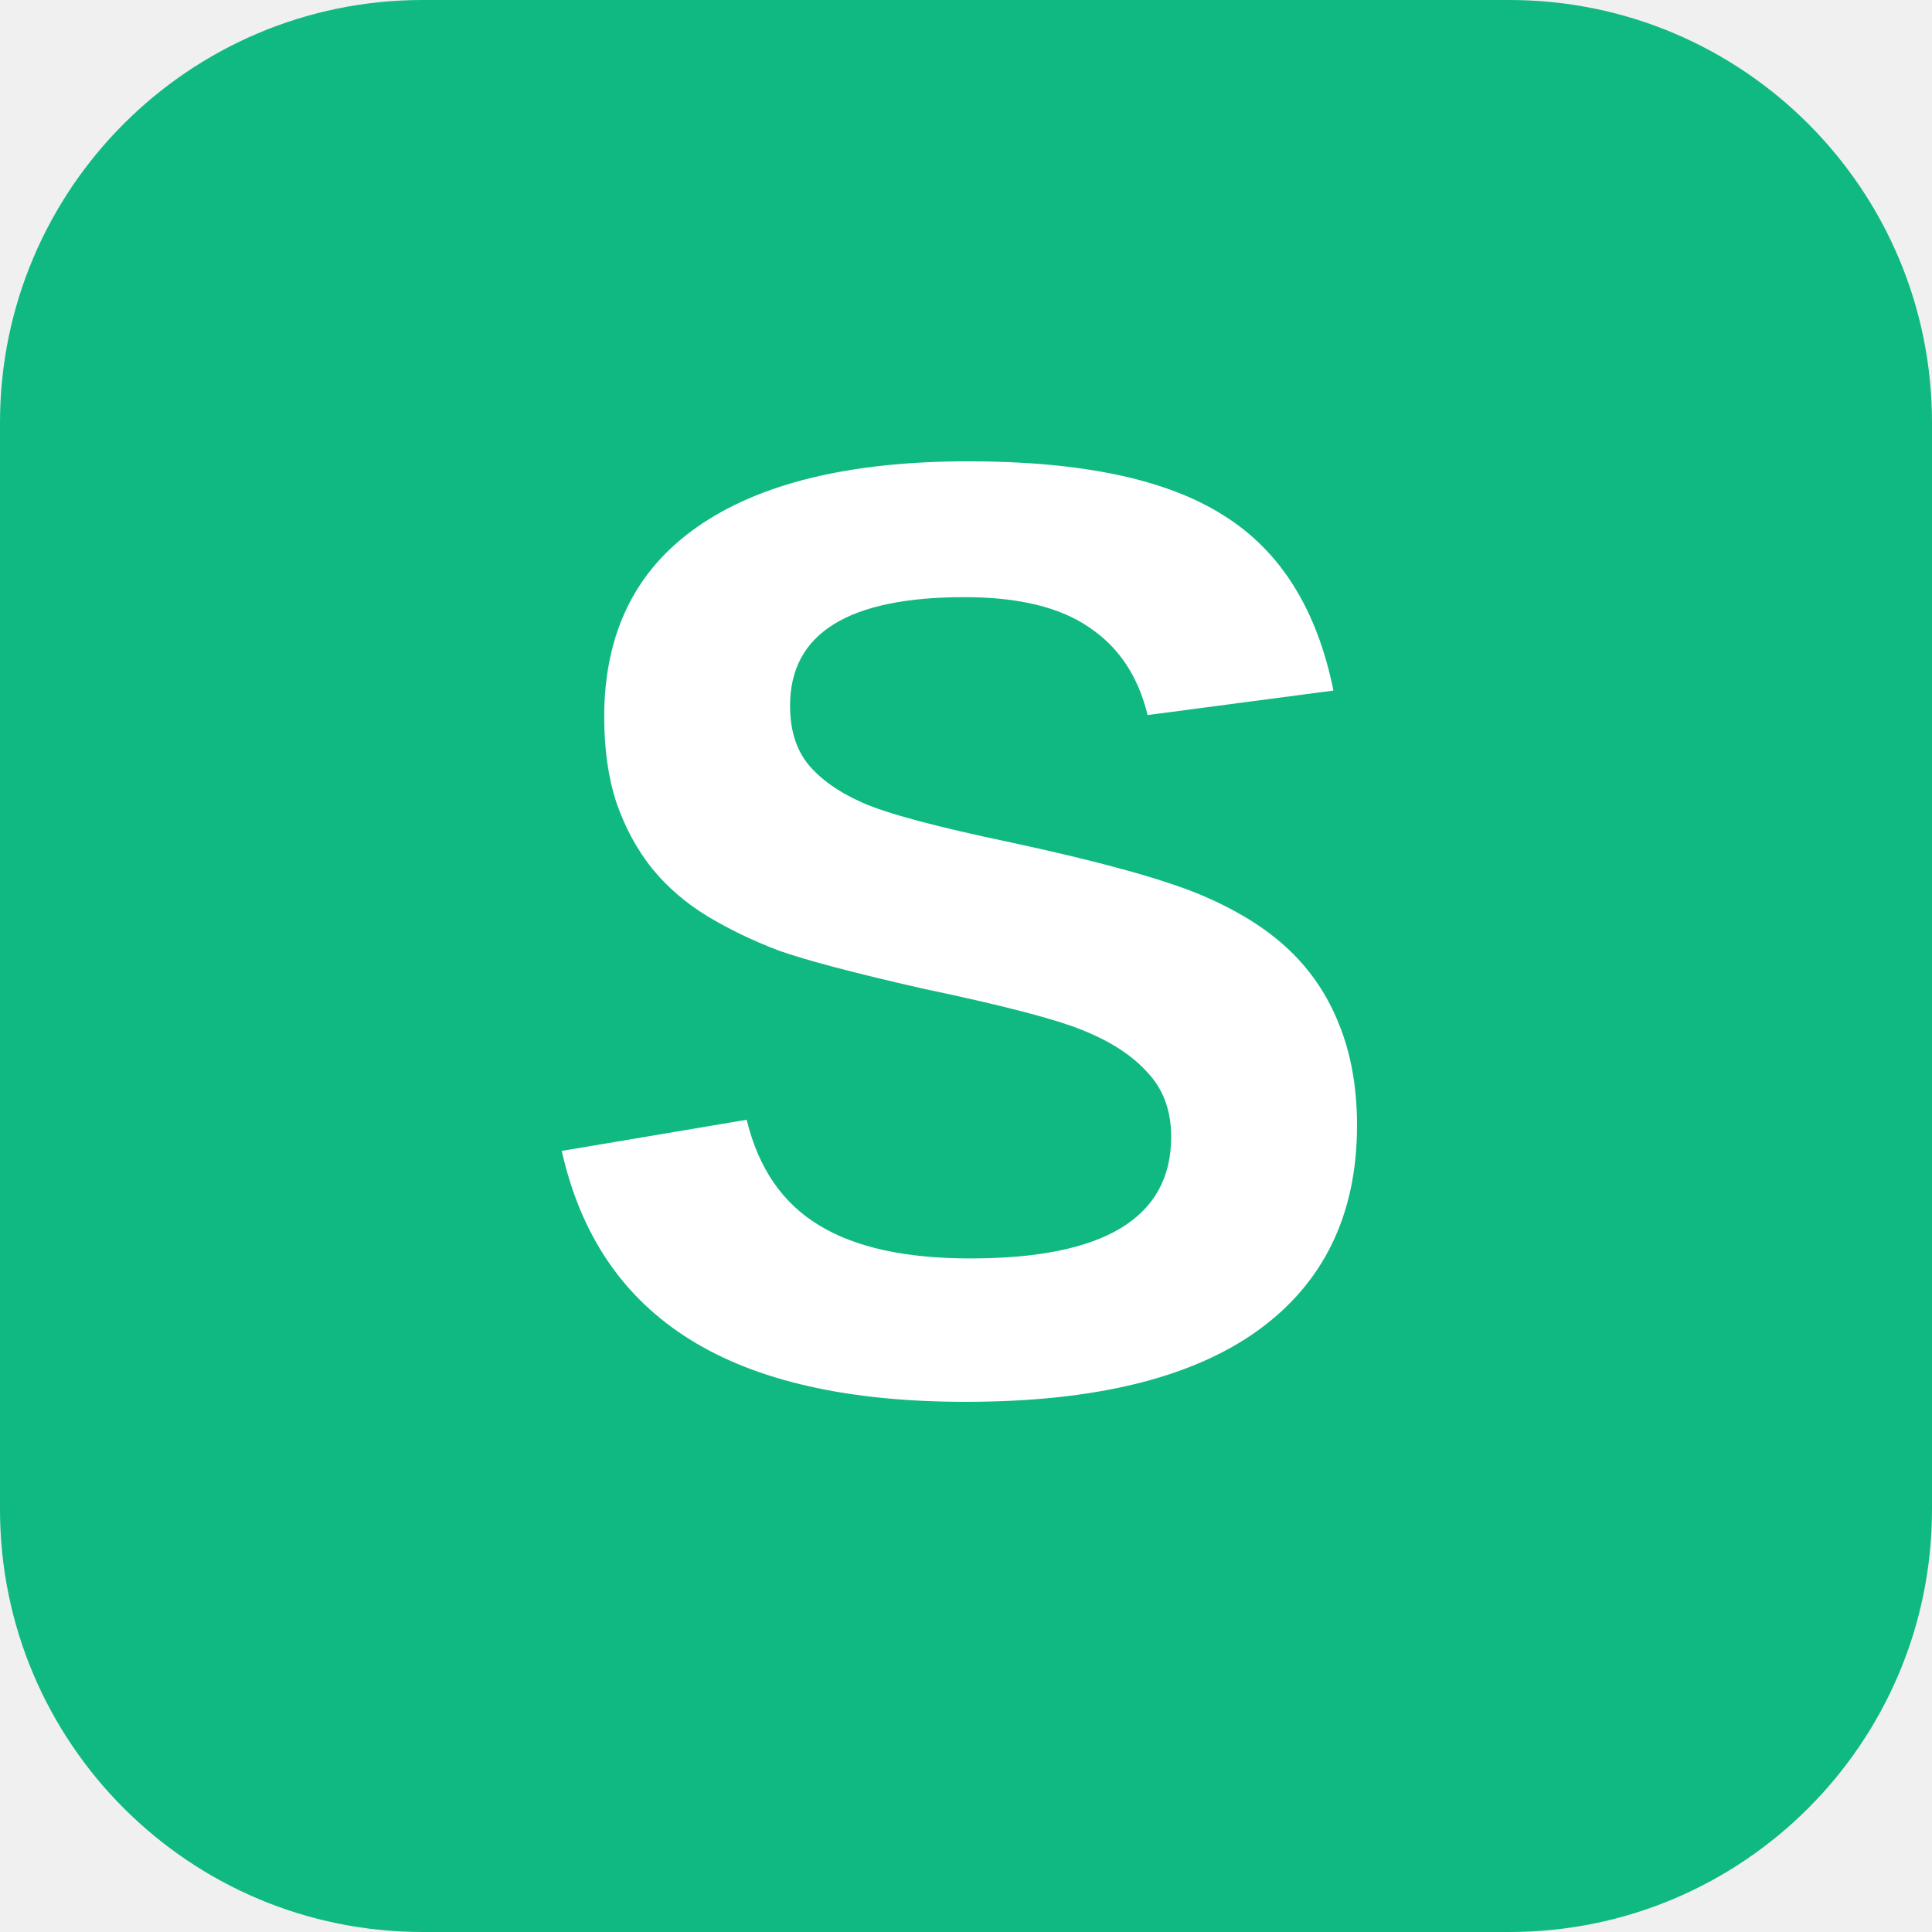
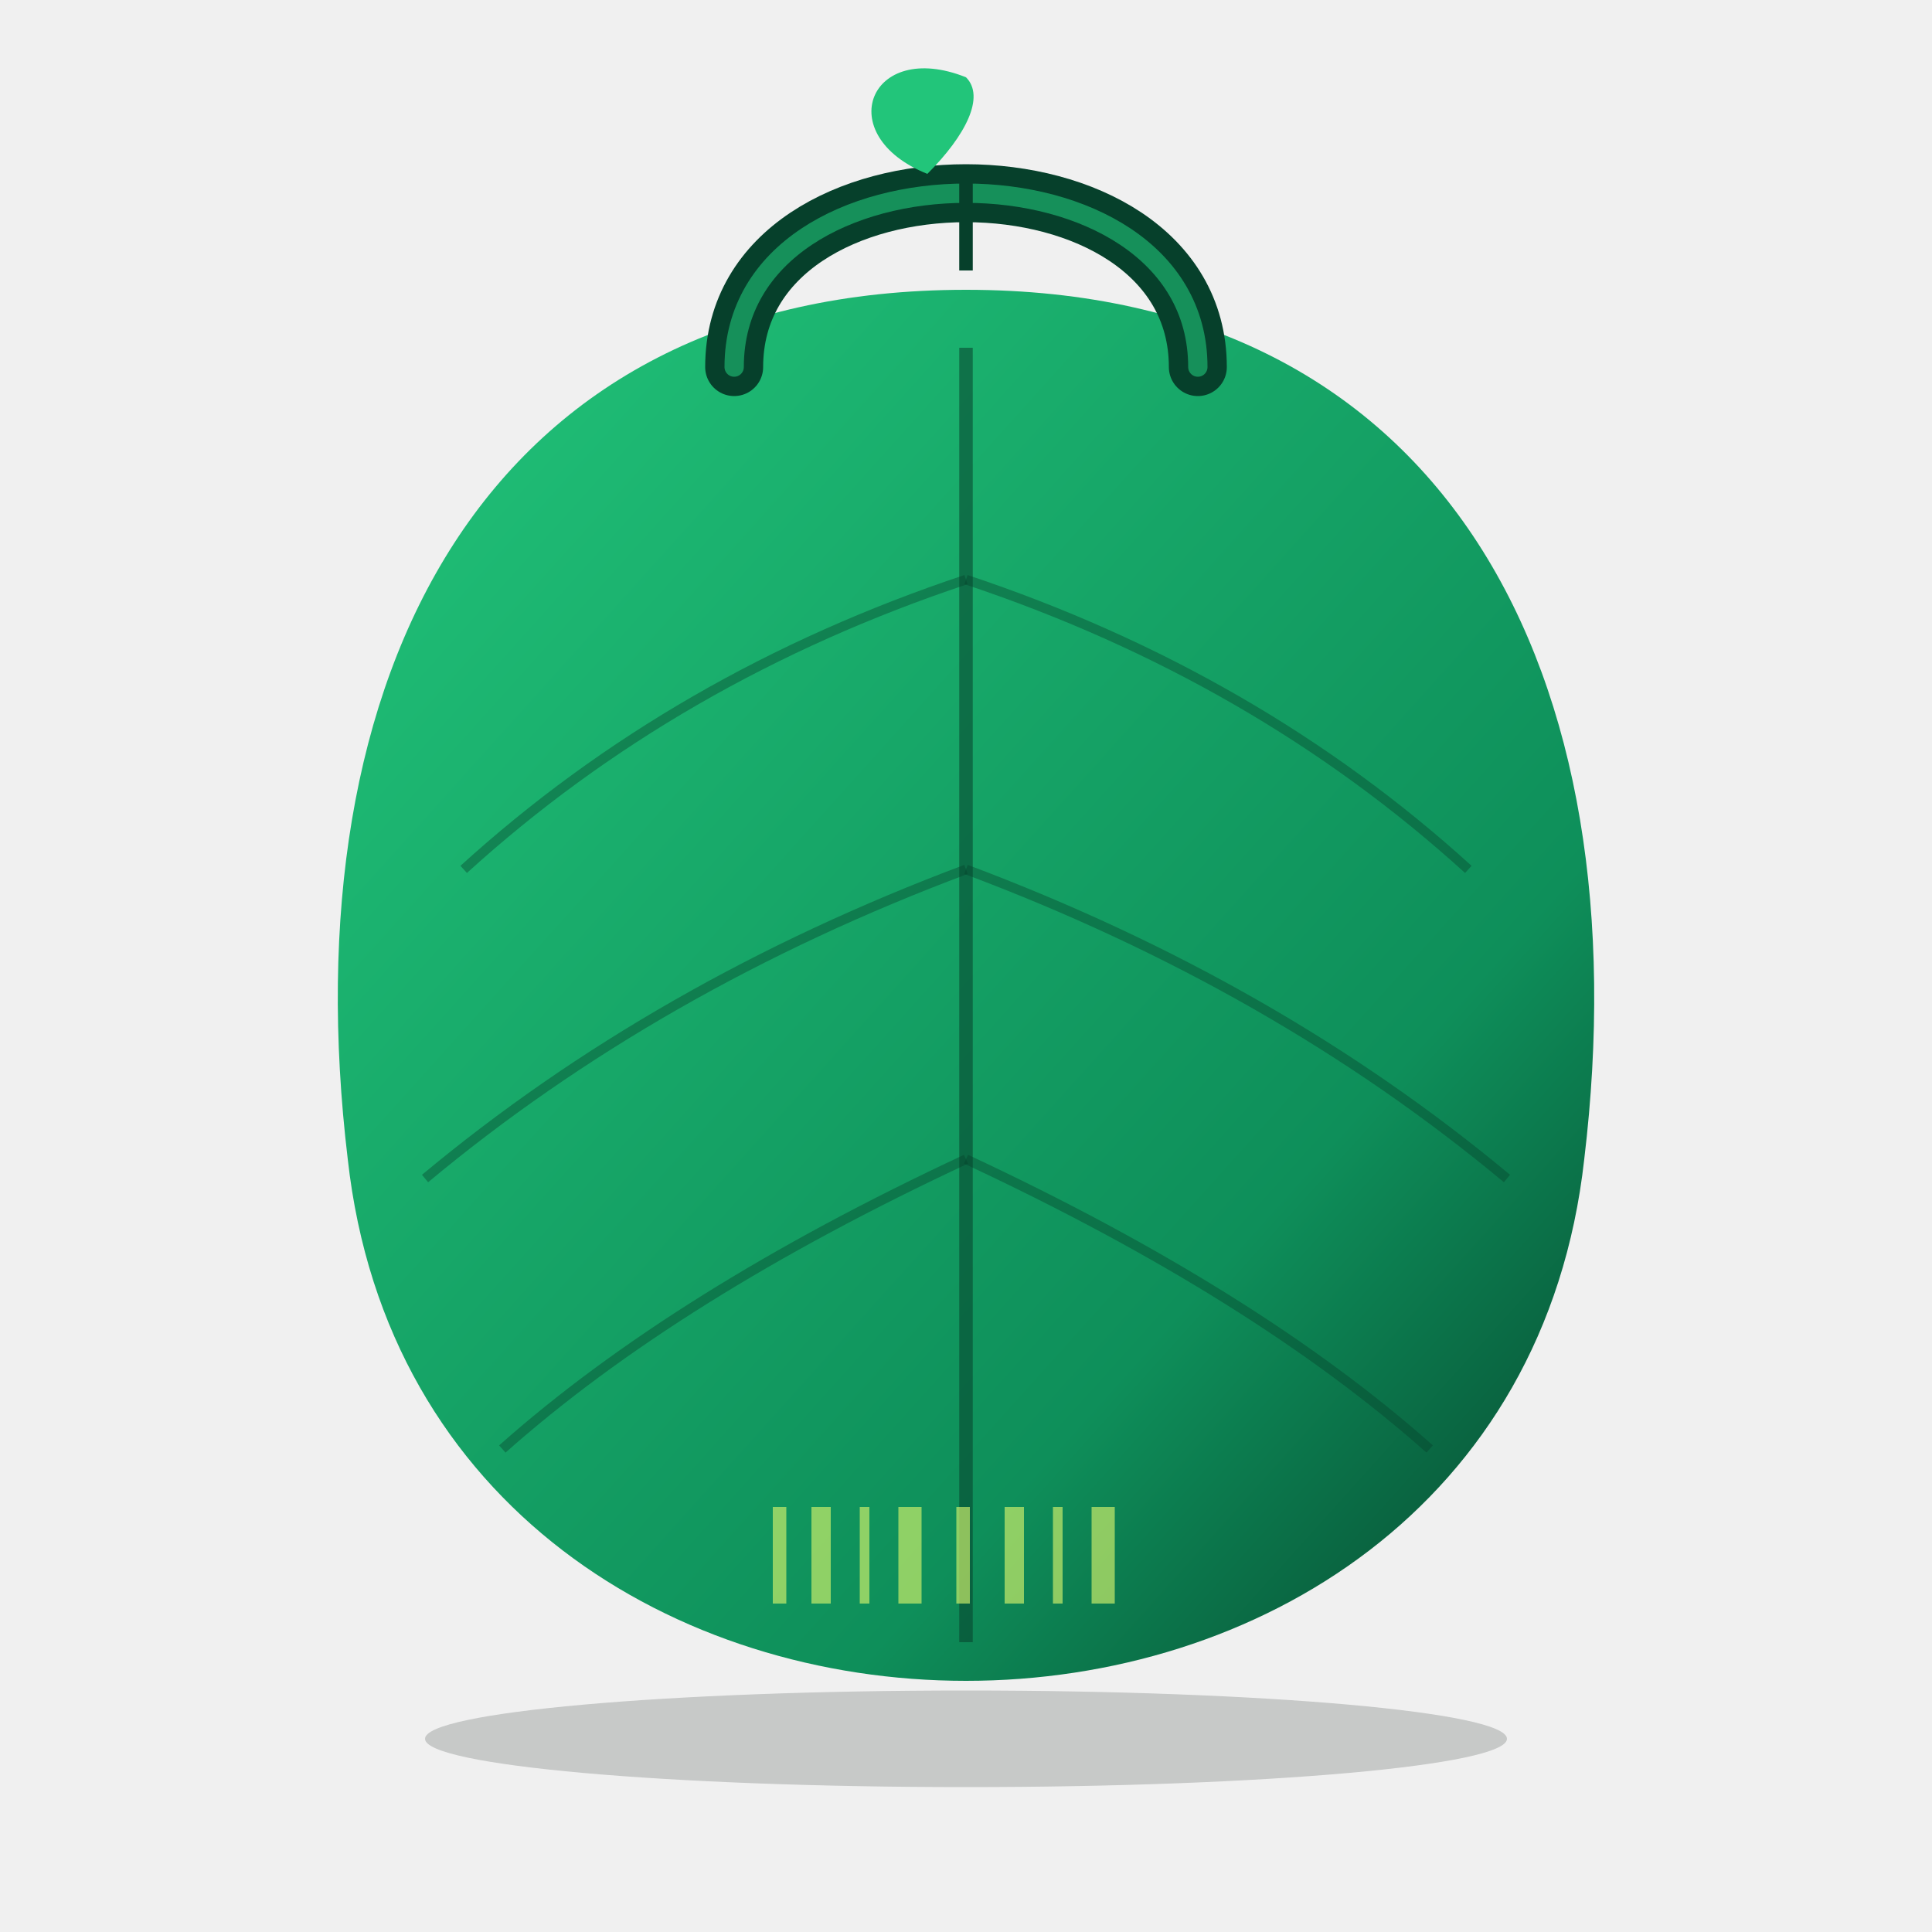
- <svg xmlns="http://www.w3.org/2000/svg" viewBox="0 0 32 32" width="32" height="32">
-   <rect width="32" height="32" rx="7" fill="#10b981" />
-   <text x="16" y="23" text-anchor="middle" font-family="Arial, Helvetica, sans-serif" font-size="22" font-weight="900" fill="white" letter-spacing="-1">S</text>
+ <svg xmlns="http://www.w3.org/2000/svg" viewBox="0 0 200 200" width="1024" height="1024">
+   <defs>
+     <linearGradient id="leaf-fill" x1="0" y1="0" x2="1" y2="1">
+       <stop offset="0" stop-color="#22C57A" />
+       <stop offset="0.7" stop-color="#0E8F5A" />
+       <stop offset="1" stop-color="#06402B" />
+     </linearGradient>
+   </defs>
+   <ellipse cx="100" cy="180" rx="56" ry="5" fill="#0A1410" opacity="0.18" />
+   <path d="M100 30 C 50 30, 30 70, 36 120 C 40 156, 70 174, 100 174 C 130 174, 160 156, 164 120 C 170 70, 150 30, 100 30 Z" fill="url(#leaf-fill)" />
+   <path d="M76 38 C 76 14, 124 14, 124 38" stroke="#06402B" stroke-width="6" fill="none" stroke-linecap="round" />
+   <path d="M76 38 C 76 14, 124 14, 124 38" stroke="#22C57A" stroke-width="2" fill="none" stroke-linecap="round" opacity="0.6" />
+   <path d="M100 36 L 100 170" stroke="#06402B" stroke-width="1.4" opacity="0.55" />
+   <path d="M100 60 Q 130 70, 152 90" stroke="#06402B" stroke-width="1" opacity="0.4" fill="none" />
+   <path d="M100 90 Q 132 102, 156 122" stroke="#06402B" stroke-width="1" opacity="0.4" fill="none" />
+   <path d="M100 120 Q 130 134, 148 150" stroke="#06402B" stroke-width="1" opacity="0.4" fill="none" />
+   <path d="M100 60 Q 70 70, 48 90" stroke="#06402B" stroke-width="1" opacity="0.4" fill="none" />
+   <path d="M100 90 Q 68 102, 44 122" stroke="#06402B" stroke-width="1" opacity="0.4" fill="none" />
+   <path d="M100 120 Q 70 134, 52 150" stroke="#06402B" stroke-width="1" opacity="0.4" fill="none" />
+   <path d="M100 8 C 90 4, 86 14, 96 18 C 100 14, 102 10, 100 8 Z" fill="#22C57A" />
+   <path d="M100 18 L 100 28" stroke="#06402B" stroke-width="1.4" />
+   <g transform="translate(80,156)" opacity="0.65">
+     <rect x="0" y="0" width="1.4" height="10" fill="#D4F26B" />
+     <rect x="4" y="0" width="2" height="10" fill="#D4F26B" />
+     <rect x="9" y="0" width="1" height="10" fill="#D4F26B" />
+     <rect x="13" y="0" width="2.4" height="10" fill="#D4F26B" />
+     <rect x="19" y="0" width="1.4" height="10" fill="#D4F26B" />
+     <rect x="24" y="0" width="2" height="10" fill="#D4F26B" />
+     <rect x="29" y="0" width="1" height="10" fill="#D4F26B" />
+     <rect x="33" y="0" width="2.4" height="10" fill="#D4F26B" />
+   </g>
</svg>
